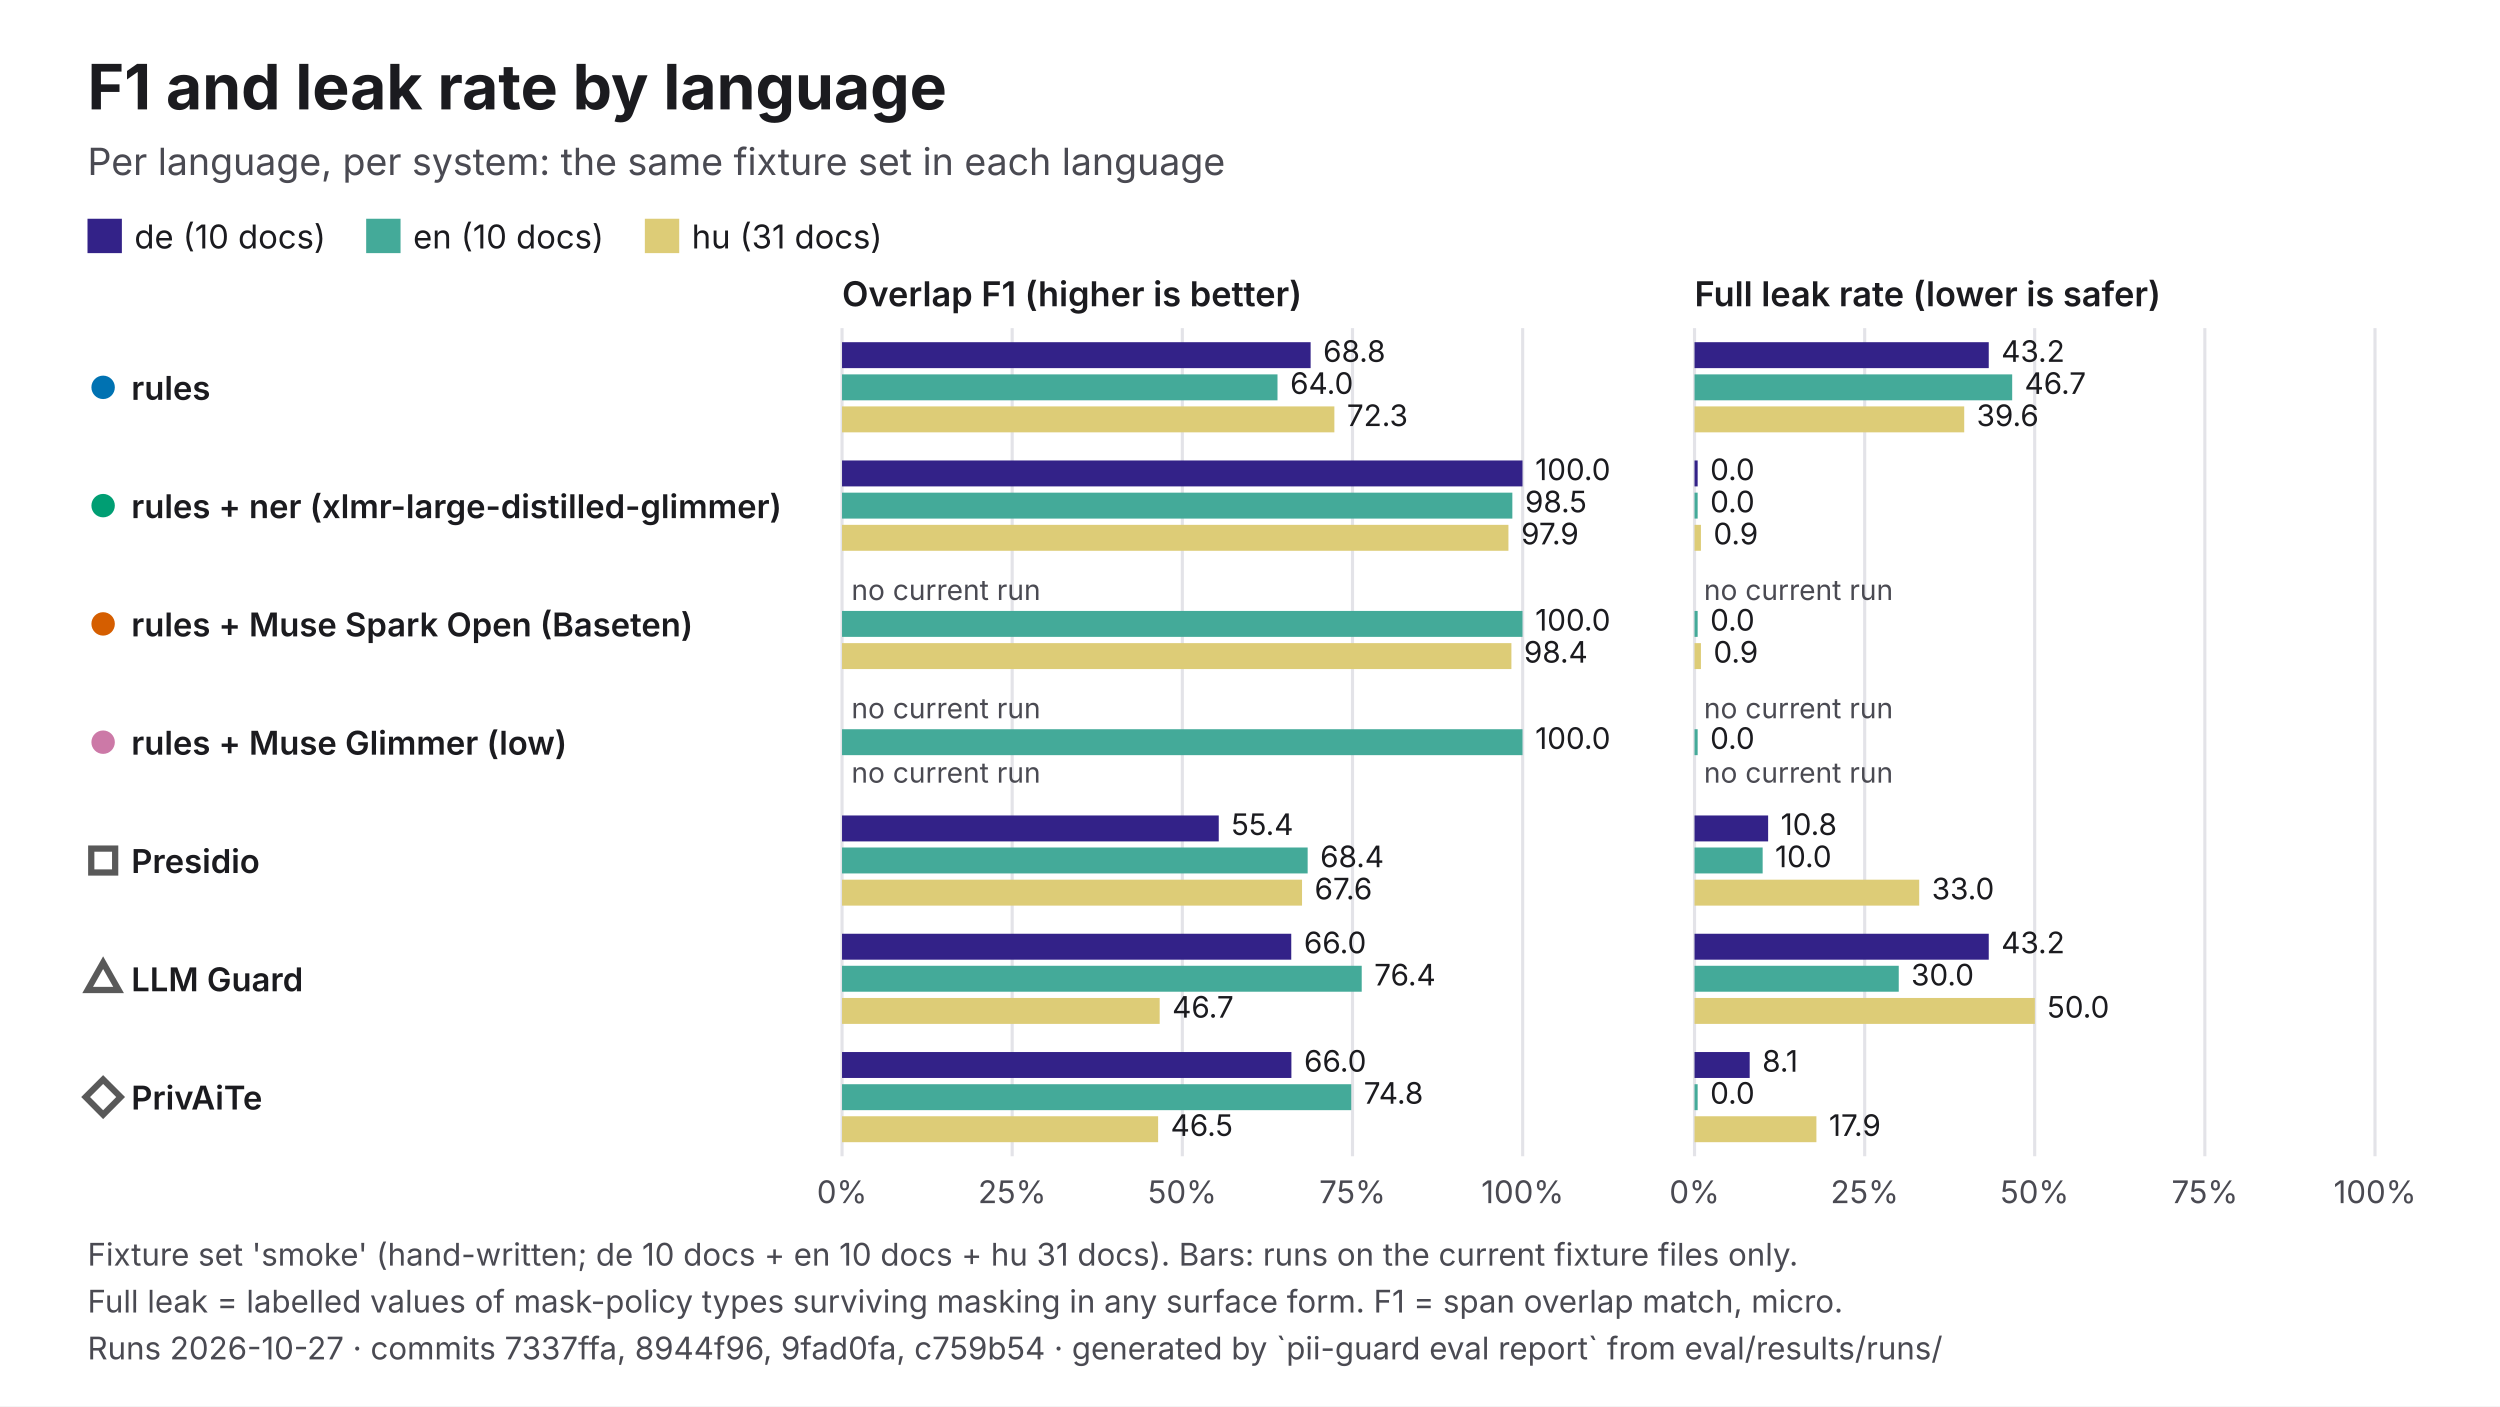
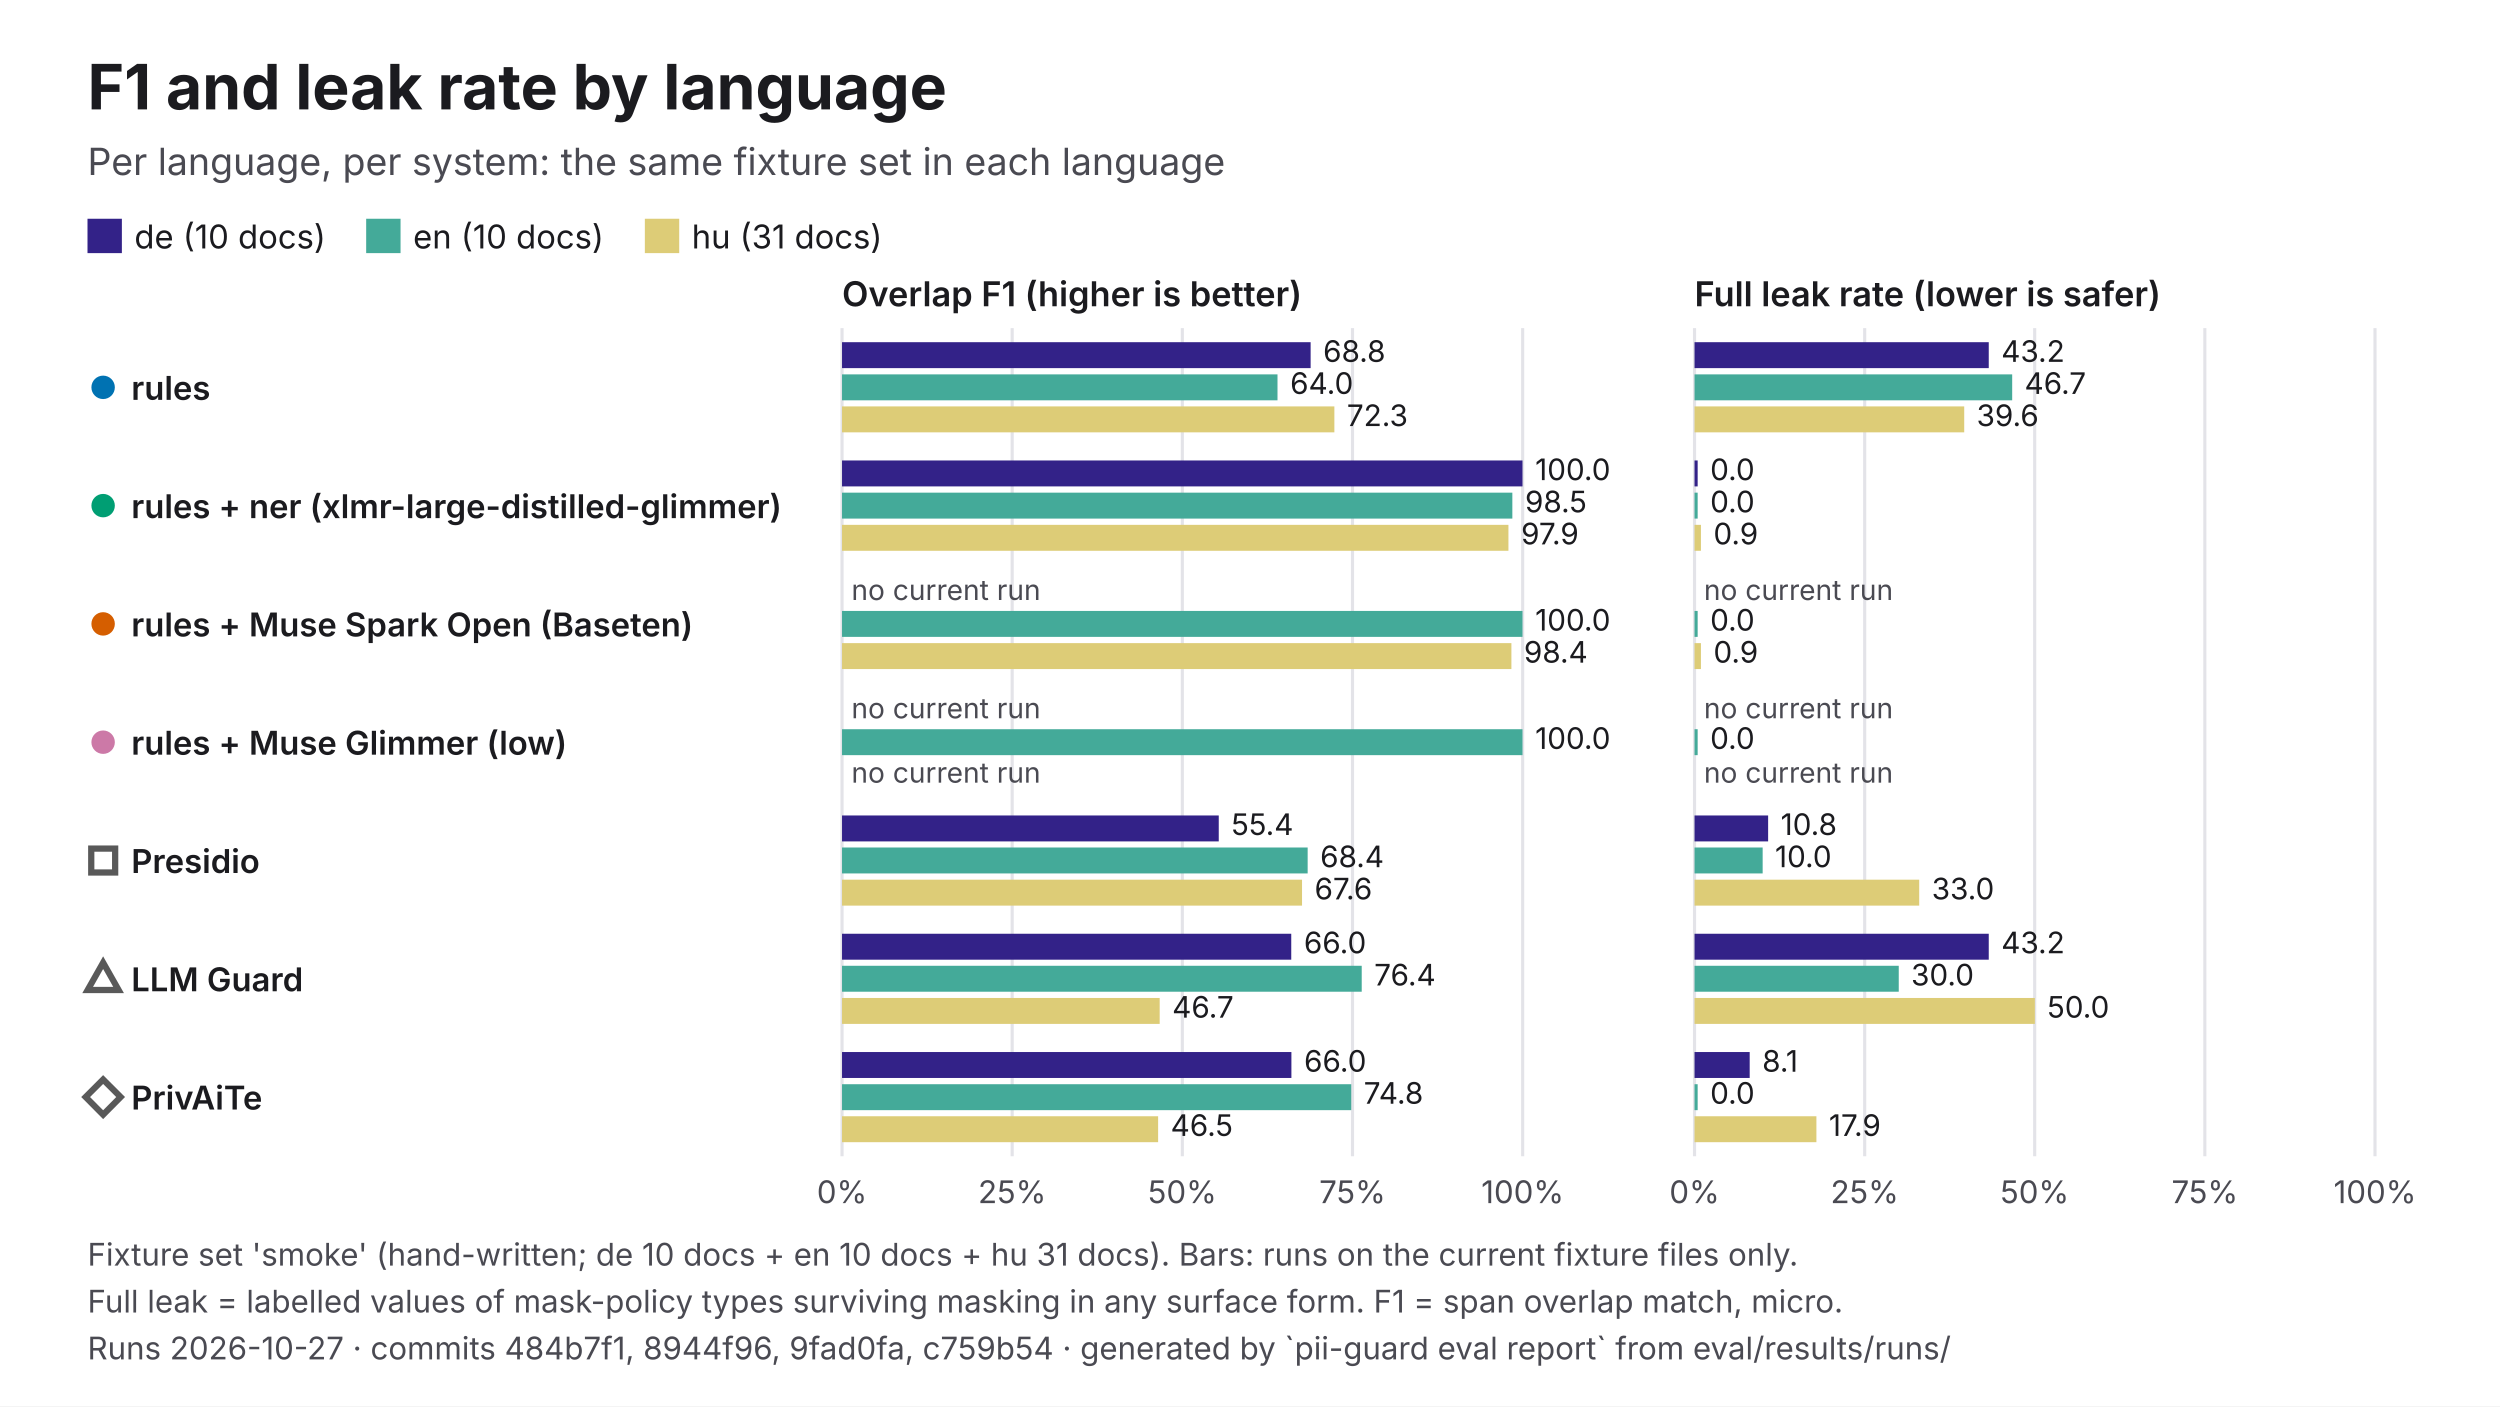
<svg xmlns="http://www.w3.org/2000/svg" viewBox="0 0 1600 900" width="1600" height="900" role="img" aria-labelledby="t d" font-family="Inter, 'Helvetica Neue', Helvetica, Arial, sans-serif">
  <rect width="1600" height="900" fill="#FFFFFF" />
  <text x="56" y="70" font-size="40" fill="#1B1B1F" font-weight="700">F1 and leak rate by language</text>
  <text x="56" y="112" font-size="24" fill="#4A4A52">Per language, per system: the same fixture set in each language</text>
  <rect x="56" y="140" width="22" height="22" fill="#332288" />
  <text x="86" y="159" font-size="21" fill="#1B1B1F">de (10 docs)</text>
  <rect x="234.35" y="140" width="22" height="22" fill="#44AA99" />
  <text x="264.4" y="159" font-size="21" fill="#1B1B1F">en (10 docs)</text>
  <rect x="412.7" y="140" width="22" height="22" fill="#DDCC77" />
  <text x="442.7" y="159" font-size="21" fill="#1B1B1F">hu (31 docs)</text>
  <text x="538.9" y="196" font-size="22" fill="#1B1B1F" font-weight="600">Overlap F1 (higher is better)</text>
  <line x1="538.9" y1="210" x2="538.9" y2="740" stroke="#E3E3E8" stroke-width="2" />
  <text x="538.9" y="770" font-size="20" fill="#4A4A52" text-anchor="middle">0%</text>
  <line x1="647.8" y1="210" x2="647.8" y2="740" stroke="#E3E3E8" stroke-width="2" />
  <text x="647.8" y="770" font-size="20" fill="#4A4A52" text-anchor="middle">25%</text>
  <line x1="756.7" y1="210" x2="756.7" y2="740" stroke="#E3E3E8" stroke-width="2" />
  <text x="756.7" y="770" font-size="20" fill="#4A4A52" text-anchor="middle">50%</text>
  <line x1="865.6" y1="210" x2="865.6" y2="740" stroke="#E3E3E8" stroke-width="2" />
  <text x="865.6" y="770" font-size="20" fill="#4A4A52" text-anchor="middle">75%</text>
  <line x1="974.5" y1="210" x2="974.5" y2="740" stroke="#E3E3E8" stroke-width="2" />
  <text x="974.5" y="770" font-size="20" fill="#4A4A52" text-anchor="middle">100%</text>
  <text x="1084.5" y="196" font-size="22" fill="#1B1B1F" font-weight="600">Full leak rate (lower is safer)</text>
  <line x1="1084.5" y1="210" x2="1084.5" y2="740" stroke="#E3E3E8" stroke-width="2" />
  <text x="1084.5" y="770" font-size="20" fill="#4A4A52" text-anchor="middle">0%</text>
  <line x1="1193.4" y1="210" x2="1193.4" y2="740" stroke="#E3E3E8" stroke-width="2" />
  <text x="1193.4" y="770" font-size="20" fill="#4A4A52" text-anchor="middle">25%</text>
  <line x1="1302.2" y1="210" x2="1302.2" y2="740" stroke="#E3E3E8" stroke-width="2" />
  <text x="1302.2" y="770" font-size="20" fill="#4A4A52" text-anchor="middle">50%</text>
  <line x1="1411.1" y1="210" x2="1411.1" y2="740" stroke="#E3E3E8" stroke-width="2" />
  <text x="1411.1" y="770" font-size="20" fill="#4A4A52" text-anchor="middle">75%</text>
  <line x1="1520" y1="210" x2="1520" y2="740" stroke="#E3E3E8" stroke-width="2" />
  <text x="1520" y="770" font-size="20" fill="#4A4A52" text-anchor="middle">100%</text>
  <circle cx="66" cy="247.9" r="9" fill="#0072B2" stroke="#FFFFFF" stroke-width="3" />
  <text x="84" y="255.9" font-size="21" fill="#1B1B1F" font-weight="600">rules</text>
  <rect x="538.9" y="219" width="299.9" height="16.6" fill="#332288" />
  <text x="846.8" y="231.6" font-size="19" fill="#1B1B1F">68.8</text>
  <rect x="1084.5" y="219" width="188.3" height="16.6" fill="#332288" />
  <text x="1280.8" y="231.6" font-size="19" fill="#1B1B1F">43.2</text>
  <rect x="538.9" y="239.6" width="278.7" height="16.6" fill="#44AA99" />
  <text x="825.7" y="252.1" font-size="19" fill="#1B1B1F">64.0</text>
  <rect x="1084.5" y="239.6" width="203.3" height="16.6" fill="#44AA99" />
  <text x="1295.7" y="252.1" font-size="19" fill="#1B1B1F">46.7</text>
  <rect x="538.9" y="260.1" width="315.1" height="16.6" fill="#DDCC77" />
  <text x="862" y="272.7" font-size="19" fill="#1B1B1F">72.3</text>
  <rect x="1084.5" y="260.1" width="172.6" height="16.6" fill="#DDCC77" />
  <text x="1265" y="272.7" font-size="19" fill="#1B1B1F">39.6</text>
  <circle cx="66" cy="323.6" r="9" fill="#009E73" stroke="#FFFFFF" stroke-width="3" />
  <text x="84" y="331.6" font-size="21" fill="#1B1B1F" font-weight="600">rules + ner (xlmr-large-distilled-glimmer)</text>
  <rect x="538.9" y="294.7" width="435.5" height="16.6" fill="#332288" />
  <text x="982.5" y="307.3" font-size="19" fill="#1B1B1F">100.0</text>
  <rect x="1084.5" y="294.7" width="2" height="16.6" fill="#332288" />
  <text x="1094.5" y="307.3" font-size="19" fill="#1B1B1F">0.0</text>
  <rect x="538.9" y="315.3" width="429" height="16.6" fill="#44AA99" />
  <text x="976" y="327.9" font-size="19" fill="#1B1B1F">98.5</text>
  <rect x="1084.5" y="315.3" width="2" height="16.6" fill="#44AA99" />
  <text x="1094.5" y="327.9" font-size="19" fill="#1B1B1F">0.0</text>
  <rect x="538.9" y="335.9" width="426.5" height="16.6" fill="#DDCC77" />
  <text x="973.5" y="348.4" font-size="19" fill="#1B1B1F">97.9</text>
  <rect x="1084.5" y="335.9" width="4.1" height="16.6" fill="#DDCC77" />
  <text x="1096.6" y="348.4" font-size="19" fill="#1B1B1F">0.9</text>
  <circle cx="66" cy="399.3" r="9" fill="#D55E00" stroke="#FFFFFF" stroke-width="3" />
  <text x="84" y="407.3" font-size="21" fill="#1B1B1F" font-weight="600">rules + Muse Spark Open (Baseten)</text>
  <text x="544.9" y="384" font-size="18" fill="#4A4A52">no current run</text>
  <text x="1090.5" y="384" font-size="18" fill="#4A4A52">no current run</text>
  <rect x="538.9" y="391" width="435.5" height="16.6" fill="#44AA99" />
  <text x="982.5" y="403.6" font-size="19" fill="#1B1B1F">100.0</text>
  <rect x="1084.5" y="391" width="2" height="16.6" fill="#44AA99" />
  <text x="1094.5" y="403.6" font-size="19" fill="#1B1B1F">0.0</text>
  <rect x="538.9" y="411.6" width="428.4" height="16.6" fill="#DDCC77" />
  <text x="975.3" y="424.1" font-size="19" fill="#1B1B1F">98.4</text>
  <rect x="1084.5" y="411.6" width="4.1" height="16.6" fill="#DDCC77" />
  <text x="1096.6" y="424.1" font-size="19" fill="#1B1B1F">0.9</text>
  <circle cx="66" cy="475" r="9" fill="#CC79A7" stroke="#FFFFFF" stroke-width="3" />
  <text x="84" y="483" font-size="21" fill="#1B1B1F" font-weight="600">rules + Muse Glimmer (low)</text>
  <text x="544.9" y="459.7" font-size="18" fill="#4A4A52">no current run</text>
  <text x="1090.5" y="459.7" font-size="18" fill="#4A4A52">no current run</text>
  <rect x="538.9" y="466.7" width="435.5" height="16.6" fill="#44AA99" />
  <text x="982.5" y="479.3" font-size="19" fill="#1B1B1F">100.0</text>
  <rect x="1084.5" y="466.7" width="2" height="16.6" fill="#44AA99" />
  <text x="1094.5" y="479.3" font-size="19" fill="#1B1B1F">0.0</text>
  <text x="544.9" y="500.9" font-size="18" fill="#4A4A52">no current run</text>
  <text x="1090.5" y="500.9" font-size="18" fill="#4A4A52">no current run</text>
  <rect x="58.4" y="543.1" width="15.3" height="15.3" fill="#FFFFFF" stroke="#595959" stroke-width="4" />
  <text x="84" y="558.7" font-size="21" fill="#1B1B1F" font-weight="600">Presidio</text>
  <rect x="538.9" y="521.9" width="241.1" height="16.6" fill="#332288" />
  <text x="788" y="534.4" font-size="19" fill="#1B1B1F">55.4</text>
  <rect x="1084.5" y="521.9" width="47.1" height="16.6" fill="#332288" />
  <text x="1139.6" y="534.4" font-size="19" fill="#1B1B1F">10.8</text>
  <rect x="538.9" y="542.4" width="298" height="16.6" fill="#44AA99" />
  <text x="844.9" y="555" font-size="19" fill="#1B1B1F">68.4</text>
  <rect x="1084.5" y="542.4" width="43.6" height="16.6" fill="#44AA99" />
  <text x="1136" y="555" font-size="19" fill="#1B1B1F">10.0</text>
  <rect x="538.9" y="563" width="294.4" height="16.6" fill="#DDCC77" />
  <text x="841.3" y="575.6" font-size="19" fill="#1B1B1F">67.6</text>
  <rect x="1084.5" y="563" width="143.8" height="16.6" fill="#DDCC77" />
  <text x="1236.3" y="575.6" font-size="19" fill="#1B1B1F">33.0</text>
  <polygon points="66,616.1 75.9,633.6 56.1,633.6" fill="#FFFFFF" stroke="#595959" stroke-width="4" />
  <text x="84" y="634.4" font-size="21" fill="#1B1B1F" font-weight="600">LLM Guard</text>
  <rect x="538.9" y="597.6" width="287.5" height="16.6" fill="#332288" />
  <text x="834.5" y="610.1" font-size="19" fill="#1B1B1F">66.0</text>
  <rect x="1084.5" y="597.6" width="188.3" height="16.6" fill="#332288" />
  <text x="1280.8" y="610.1" font-size="19" fill="#1B1B1F">43.2</text>
  <rect x="538.9" y="618.1" width="332.6" height="16.6" fill="#44AA99" />
  <text x="879.5" y="630.7" font-size="19" fill="#1B1B1F">76.4</text>
  <rect x="1084.5" y="618.1" width="130.7" height="16.6" fill="#44AA99" />
  <text x="1223.1" y="630.7" font-size="19" fill="#1B1B1F">30.0</text>
  <rect x="538.9" y="638.7" width="203.3" height="16.6" fill="#DDCC77" />
  <text x="750.2" y="651.3" font-size="19" fill="#1B1B1F">46.7</text>
  <rect x="1084.5" y="638.7" width="217.8" height="16.6" fill="#DDCC77" />
  <text x="1310.2" y="651.3" font-size="19" fill="#1B1B1F">50.0</text>
  <polygon points="66,690.9 77.2,702.1 66,713.4 54.8,702.1" fill="#FFFFFF" stroke="#595959" stroke-width="4" />
  <text x="84" y="710.1" font-size="21" fill="#1B1B1F" font-weight="600">PrivAiTe</text>
  <rect x="538.9" y="673.3" width="287.6" height="16.6" fill="#332288" />
  <text x="834.6" y="685.9" font-size="19" fill="#1B1B1F">66.0</text>
  <rect x="1084.5" y="673.3" width="35.3" height="16.6" fill="#332288" />
  <text x="1127.8" y="685.9" font-size="19" fill="#1B1B1F">8.1</text>
  <rect x="538.9" y="693.9" width="325.9" height="16.6" fill="#44AA99" />
  <text x="872.8" y="706.4" font-size="19" fill="#1B1B1F">74.8</text>
  <rect x="1084.5" y="693.9" width="2" height="16.6" fill="#44AA99" />
  <text x="1094.5" y="706.4" font-size="19" fill="#1B1B1F">0.0</text>
  <rect x="538.9" y="714.4" width="202.3" height="16.6" fill="#DDCC77" />
  <text x="749.2" y="727" font-size="19" fill="#1B1B1F">46.5</text>
  <rect x="1084.5" y="714.4" width="78" height="16.6" fill="#DDCC77" />
  <text x="1170.5" y="727" font-size="19" fill="#1B1B1F">17.9</text>
  <text x="56" y="810" font-size="20" fill="#4A4A52">Fixture set 'smoke' (hand-written; de 10 docs + en 10 docs + hu 31 docs). Bars: runs on the current fixture files only.</text>
  <text x="56" y="840" font-size="20" fill="#4A4A52">Full leak = labelled values of mask-policy types surviving masking in any surface form. F1 = span overlap match, micro.</text>
-   <text x="56" y="870" font-size="20" fill="#4A4A52">Runs 2026-10-27 · commits 7337ffa, 8944f96, 9fad0fa, c759b54 · generated by `pii-guard eval report` from eval/results/runs/</text>
+   <text x="56" y="870" font-size="20" fill="#4A4A52">Runs 2026-10-27 · commits 484b7f1, 8944f96, 9fad0fa, c759b54 · generated by `pii-guard eval report` from eval/results/runs/</text>
</svg>
